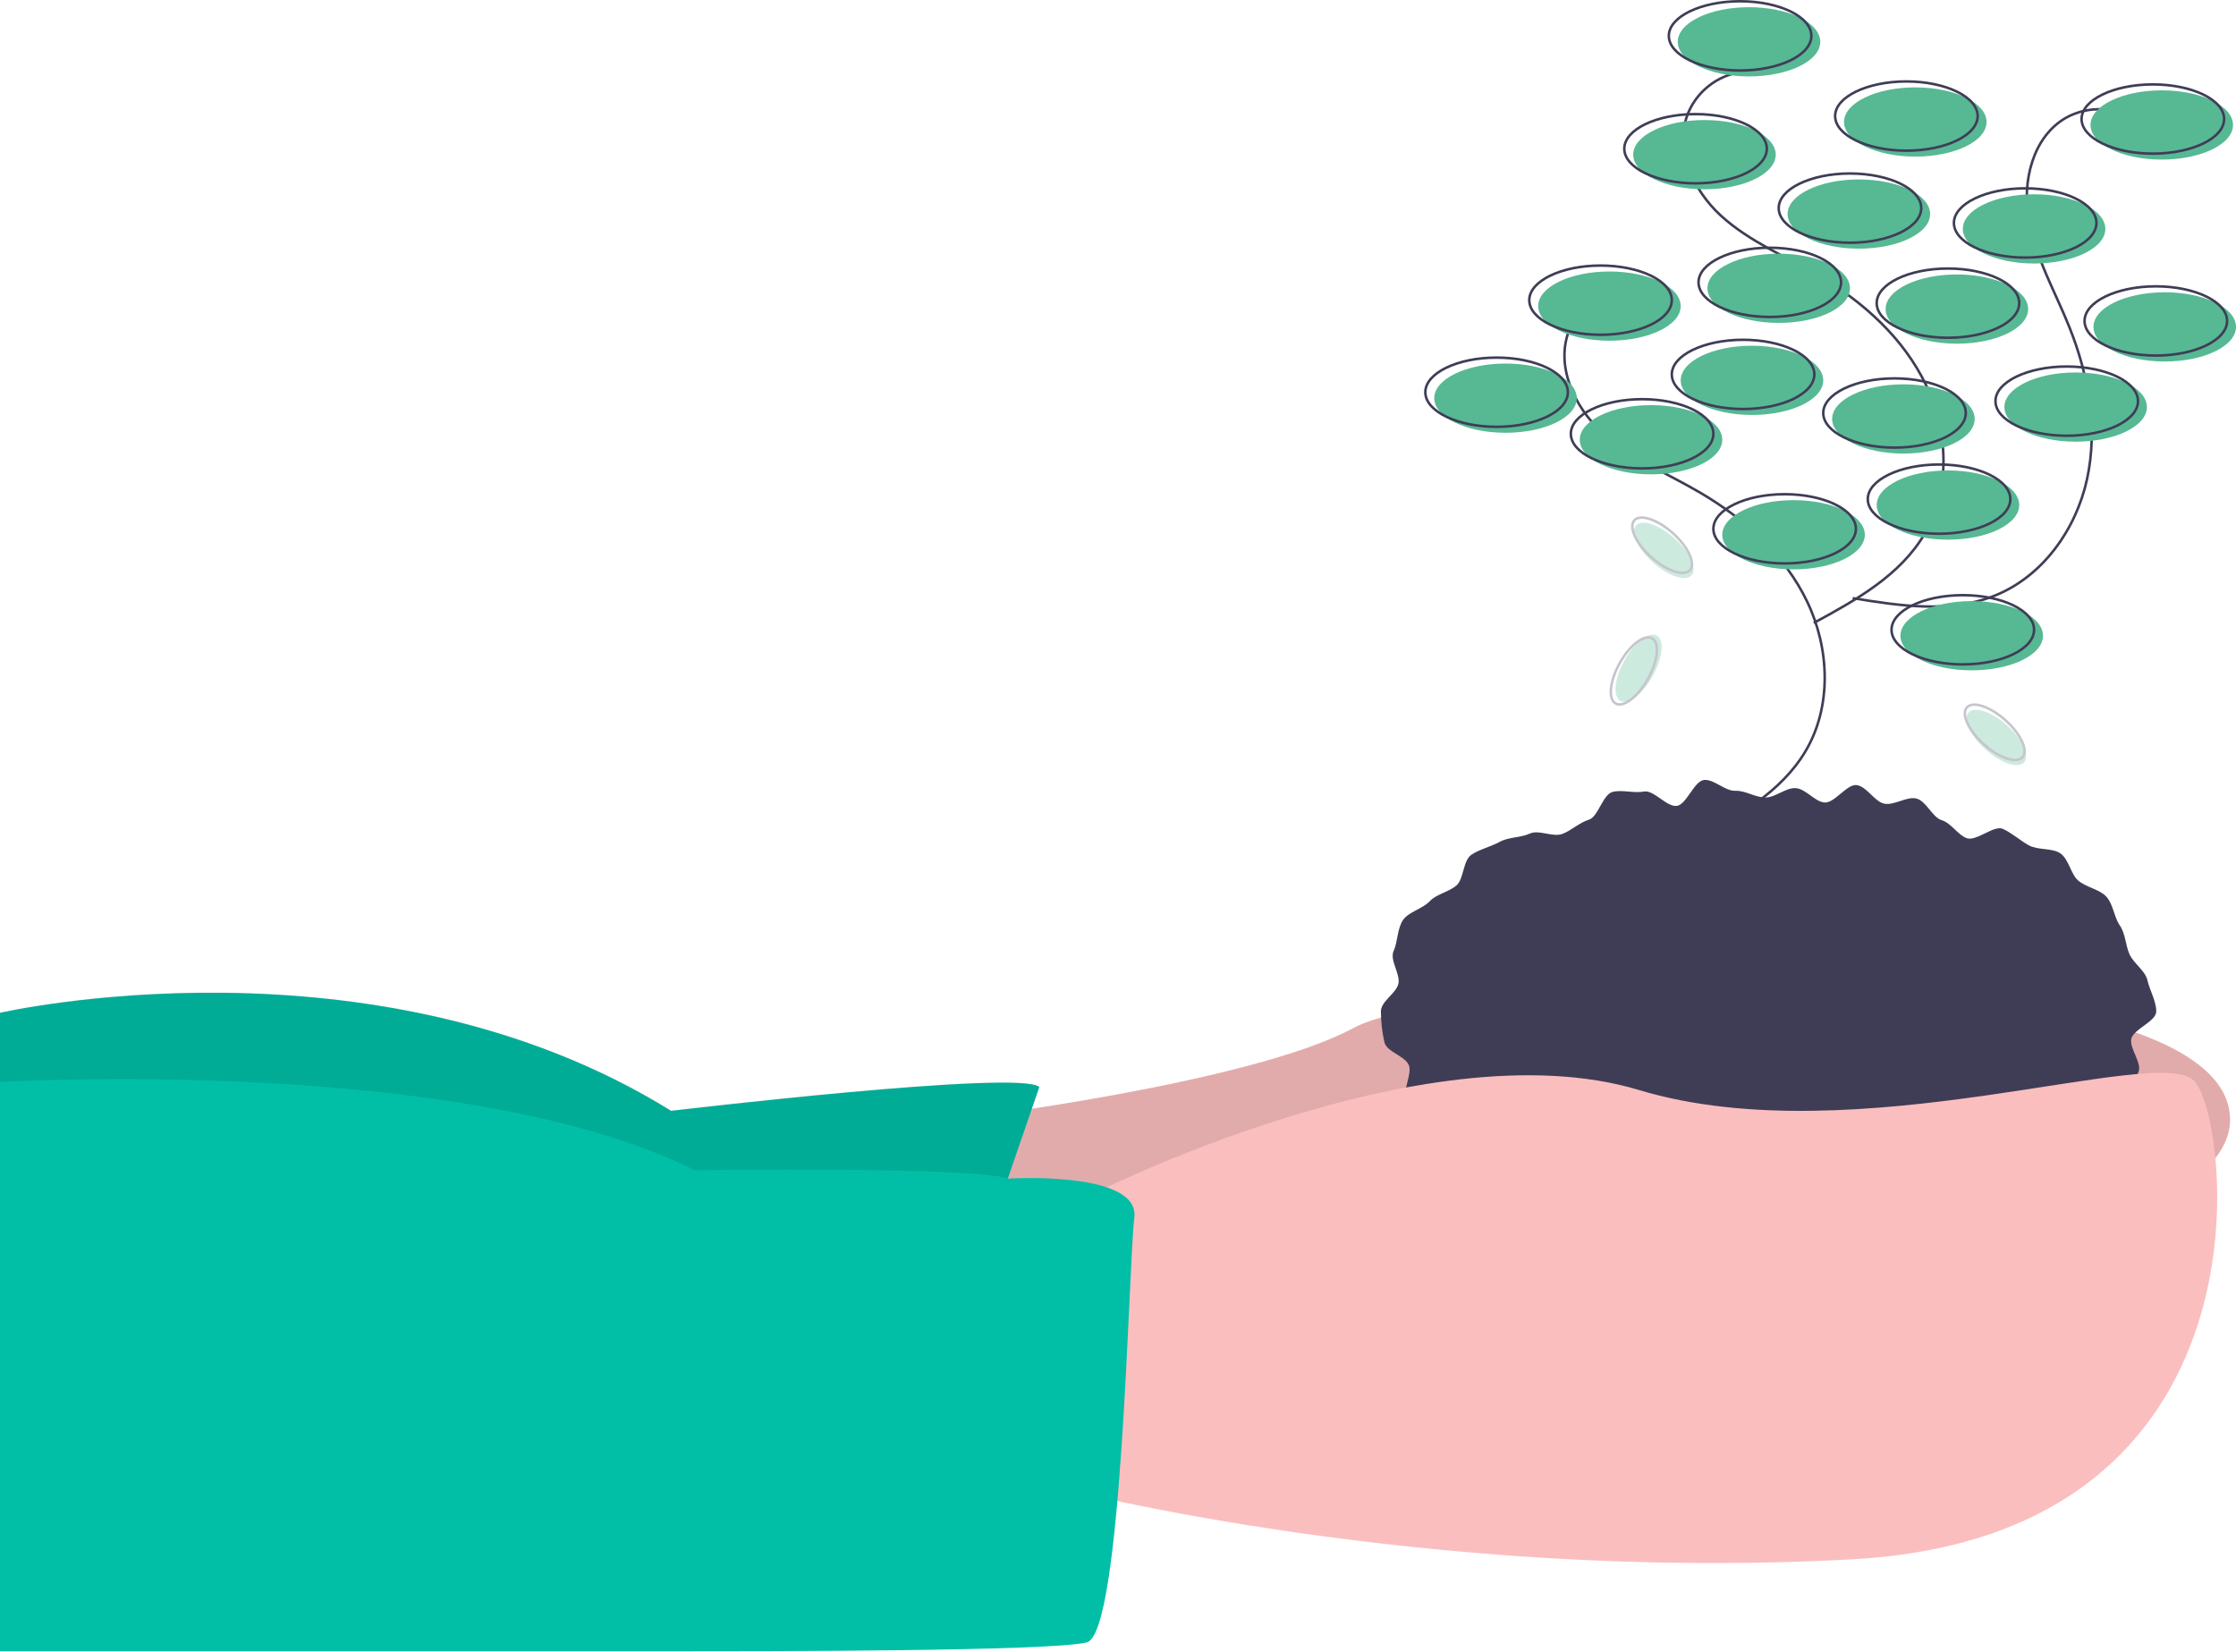
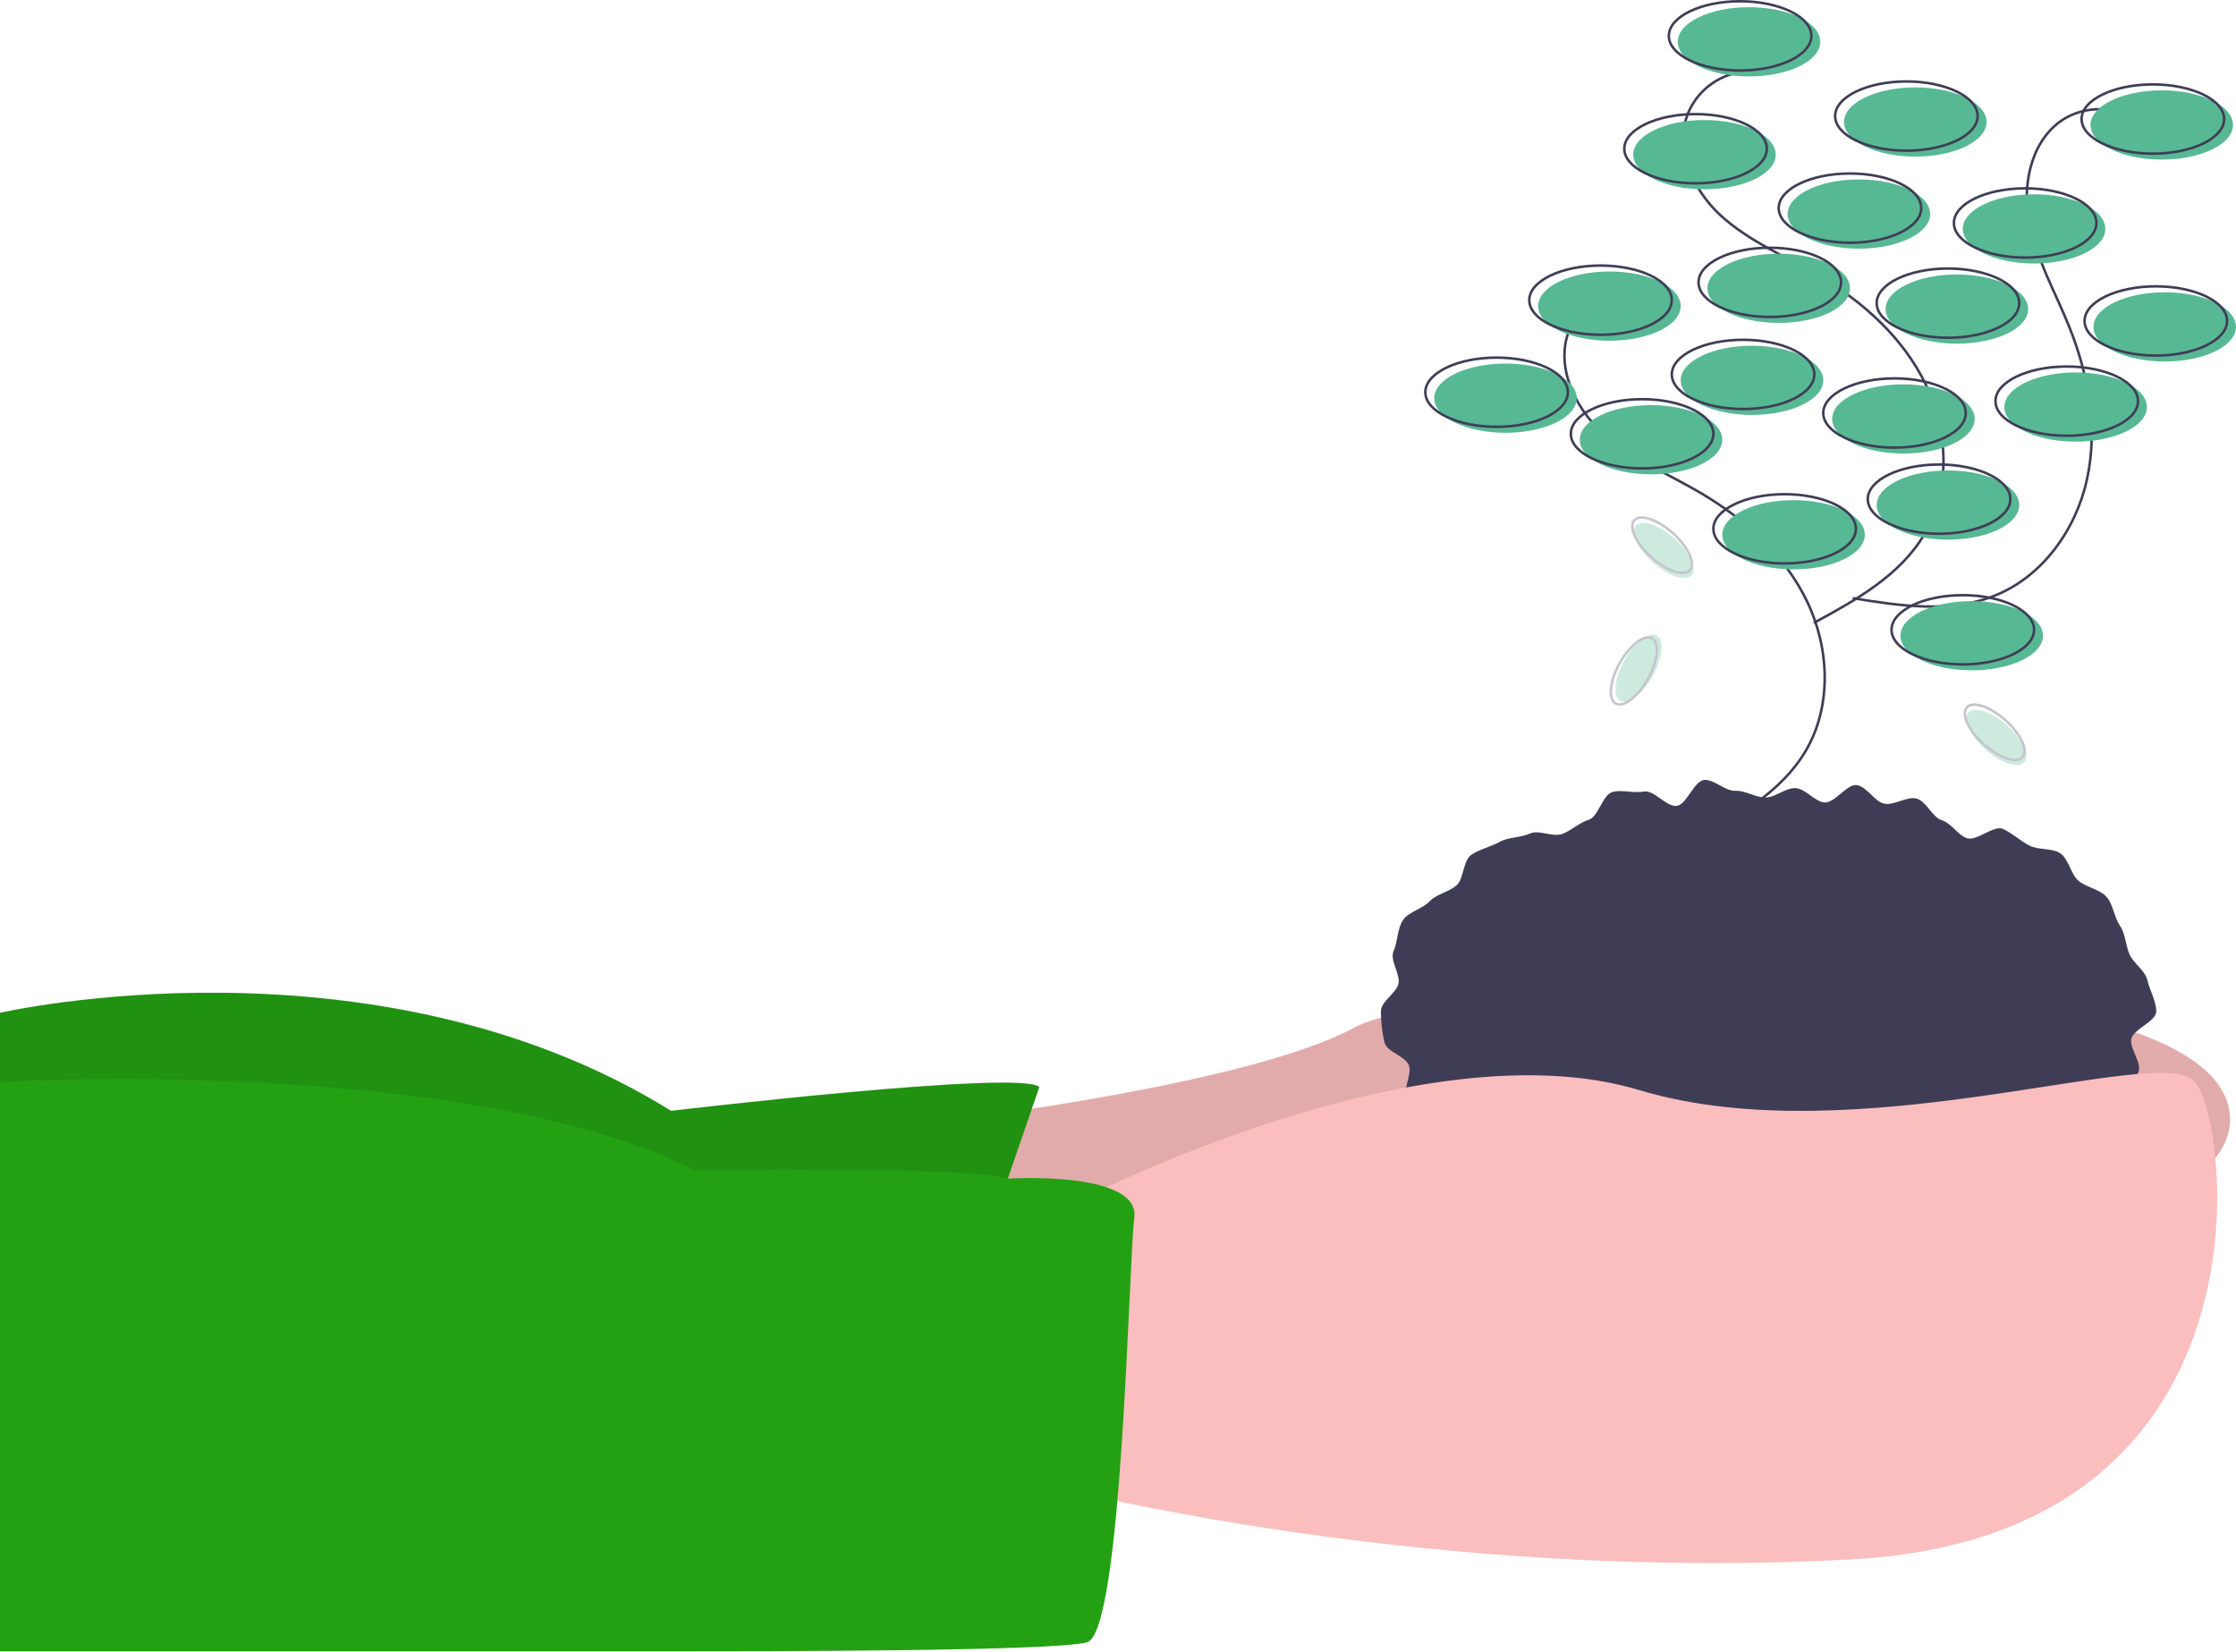
<svg xmlns="http://www.w3.org/2000/svg" id="abc544d7-1a04-40cc-926f-7ea71d989639" data-name="Layer 1" width="886" height="654.301" viewBox="0 0 886 654.301">
  <path d="M534.697,566.284s117.663-14.12,158.845-36.475,347.105-32.946,347.105,36.475S688.835,666.298,688.835,666.298L504.105,655.708Z" transform="translate(-157 -122.5995)" fill="#fbbebe" />
  <path d="M534.697,566.284s117.663-14.12,158.845-36.475,347.105-32.946,347.105,36.475S688.835,666.298,688.835,666.298L504.105,655.708Z" transform="translate(-157 -122.5995)" opacity="0.1" />
-   <path d="M568.819,553.341l-24.709,71.774L157,629.822V523.926s148.255-34.122,265.918,38.829C422.918,562.754,561.76,546.282,568.819,553.341Z" transform="translate(-157 -122.5995)" fill="#00bfa6" />
+   <path d="M568.819,553.341l-24.709,71.774L157,629.822V523.926s148.255-34.122,265.918,38.829C422.918,562.754,561.76,546.282,568.819,553.341Z" transform="translate(-157 -122.5995)" fill="#24a113" />
  <path d="M568.819,553.226,544.11,625,157,629.707V523.81s148.255-34.122,265.918,38.829C422.918,562.639,561.76,546.166,568.819,553.226Z" transform="translate(-157 -122.5995)" opacity="0.1" />
  <path d="M1011.404,523.337c0,4.01-8.993,6.987-9.877,10.856-.877,3.837,4.466,9.672,2.775,13.336a72.563,72.563,0,0,1-6.172,10.733c-2.215,3.171-9.057,2.708-11.862,5.682a94.319,94.319,0,0,1-8.712,7.576c-2.977,2.476-7.01,2.995-10.395,5.274-3.219,2.167-2.829,10.116-6.389,12.089-3.402,1.886-8.61.369-12.3,2.064-3.542,1.627-5.41,7.511-9.197,8.95-3.652,1.388-8.173.79-12.034,1.992-3.737,1.163-7.918.974-11.834,1.954-3.803.951-6.707,6.651-10.662,7.419-3.854.749-8.371-1.248-12.356-.681-3.892.554-8.418-4.372-12.421-3.999-3.918.365-7.611,2.645-11.624,2.829-3.935.181-7.825,1.914-11.839,1.914-4.013,0-8.155,3.765-12.089,3.585-4.013-.184-7.646-5.891-11.564-6.256-4.004-.373-8.779,5.589-12.671,5.035-3.985-.567-7.141-6.402-10.995-7.151-3.957-.769-9.067,3.402-12.87,2.451-3.916-.979-6.241-7.768-9.978-8.931-3.861-1.202-8.647.426-12.299-.962-3.788-1.439-8.402-1.208-11.944-2.835-3.69-1.695-6.339-5.706-9.742-7.591-3.56-1.973-5.202-6.867-8.421-9.035-3.385-2.279-8.543-1.988-11.52-4.464-3.143-2.614-9.032-2.75-11.684-5.563-2.805-2.974-3.94-7.969-6.155-11.141-2.333-3.34,2.245-10.403.617-13.933-1.69-3.664-8.756-5.152-9.632-8.989a56.435,56.435,0,0,1-1.384-12.207c0-4.01,6.043-7.075,6.927-10.943.877-3.837-3.571-9.348-1.88-13.012,1.629-3.531,1.421-8.959,3.754-12.3,2.215-3.171,7.742-4.415,10.548-7.389,2.652-2.812,7.4-3.596,10.543-6.21,2.977-2.476,2.598-9.942,5.983-12.221,3.219-2.167,7.712-3.156,11.273-5.129,3.402-1.886,8.217-1.568,11.907-3.263,3.542-1.627,9.091,1.579,12.877.14,3.652-1.388,6.614-4.421,10.476-5.623,3.737-1.163,5.493-10.035,9.409-11.014,3.803-.951,8.481.628,12.437-.141,3.854-.749,9.04,6.251,13.025,5.684,3.892-.554,6.802-9.898,10.806-10.27,3.918-.365,8.337,4.475,12.349,4.29,3.935-.181,7.886,2.655,11.9,2.655,4.013,0,8.012-3.892,11.946-3.711,4.013.184,7.551,5.327,11.469,5.692,4.004.373,8.919-7.45,12.811-6.896,3.985.567,7.064,6.614,10.918,7.363,3.957.769,8.912-2.986,12.716-2.034,3.916.979,6.273,7.407,10.01,8.57,3.861,1.202,6.24,5.736,9.892,7.124,3.788,1.439,10.823-5.294,14.366-3.667,3.69,1.695,6.878,4.628,10.28,6.514,3.56,1.973,9.22.981,12.439,3.148,3.385,2.279,4.218,8.398,7.195,10.874,3.143,2.614,8.327,3.401,10.98,6.213,2.805,2.974,3.195,8.304,5.41,11.476,2.333,3.34,2.26,7.969,3.888,11.499,1.69,3.664,6.202,6.435,7.078,10.271C1008.786,514.895,1011.404,519.328,1011.404,523.337Z" transform="translate(-157 -122.5995)" fill="#3f3d56" />
  <path d="M587.645,596.877S720.604,528.632,806.498,554.518s205.91-18.826,220.029-3.53,34.122,180.024-135.312,189.437-314.159-28.239-314.159-28.239Z" transform="translate(-157 -122.5995)" fill="#fbbebe" />
-   <path d="M556.334,589.609S608.825,586.287,606.471,605.113s-4.707,164.728-18.826,168.258-125.899,3.53-171.788,3.53H157V551.326s183.554-10.928,275.331,34.961C432.331,586.287,542.672,584.694,556.334,589.609Z" transform="translate(-157 -122.5995)" fill="#00bfa6" />
+   <path d="M556.334,589.609S608.825,586.287,606.471,605.113s-4.707,164.728-18.826,168.258-125.899,3.53-171.788,3.53H157V551.326s183.554-10.928,275.331,34.961C432.331,586.287,542.672,584.694,556.334,589.609Z" transform="translate(-157 -122.5995)" fill="#24a113" />
  <path d="M802.239,236.779a27.041,27.041,0,0,0-23.309,16.297c-5.828,14.089,1.676,30.638,12.942,40.912s25.737,16.146,38.886,23.865c17.661,10.368,33.53,24.76,42.367,43.234s9.776,41.359-.611,59.008c-9.641,16.381-27.171,26.186-43.891,35.228" transform="translate(-157 -122.5995)" fill="none" stroke="#3f3d56" stroke-miterlimit="10" />
  <path d="M849.304,150.885a27.041,27.041,0,0,0-23.309,16.297c-5.828,14.089,1.676,30.638,12.942,40.912s25.737,16.146,38.886,23.865c17.661,10.368,33.53,24.76,42.367,43.234s9.776,41.359-.611,59.008c-9.641,16.381-27.171,26.186-43.891,35.228" transform="translate(-157 -122.5995)" fill="none" stroke="#3f3d56" stroke-miterlimit="10" />
  <path d="M1004.051,170.64a27.041,27.041,0,0,0-28.408-1.382c-13.233,7.572-17.431,25.252-14.812,40.272s10.467,28.523,16.138,42.675c7.618,19.009,11.356,40.104,7.034,60.122s-17.588,38.688-36.606,46.285c-17.652,7.051-37.515,4.072-56.271.987" transform="translate(-157 -122.5995)" fill="none" stroke="#3f3d56" stroke-miterlimit="10" />
  <ellipse cx="710.683" cy="211.889" rx="28.239" ry="13.716" fill="#57b894" />
  <ellipse cx="707.153" cy="209.536" rx="28.239" ry="13.716" fill="none" stroke="#3f3d56" stroke-miterlimit="10" />
  <ellipse cx="771.867" cy="200.123" rx="28.239" ry="13.716" fill="#57b894" />
  <ellipse cx="768.337" cy="197.77" rx="28.239" ry="13.716" fill="none" stroke="#3f3d56" stroke-miterlimit="10" />
  <ellipse cx="781.28" cy="251.895" rx="28.239" ry="13.716" fill="#57b894" />
  <ellipse cx="777.75" cy="249.541" rx="28.239" ry="13.716" fill="none" stroke="#3f3d56" stroke-miterlimit="10" />
  <ellipse cx="775.397" cy="122.466" rx="28.239" ry="13.716" fill="#57b894" />
  <ellipse cx="771.867" cy="120.113" rx="28.239" ry="13.716" fill="none" stroke="#3f3d56" stroke-miterlimit="10" />
  <ellipse cx="704.799" cy="114.229" rx="28.239" ry="13.716" fill="#57b894" />
  <ellipse cx="701.27" cy="111.876" rx="28.239" ry="13.716" fill="none" stroke="#3f3d56" stroke-miterlimit="10" />
  <ellipse cx="736.568" cy="84.814" rx="28.239" ry="13.716" fill="#57b894" />
  <ellipse cx="733.039" cy="82.46" rx="28.239" ry="13.716" fill="none" stroke="#3f3d56" stroke-miterlimit="10" />
  <ellipse cx="805.989" cy="90.697" rx="28.239" ry="13.716" fill="#57b894" />
  <ellipse cx="802.46" cy="88.344" rx="28.239" ry="13.716" fill="none" stroke="#3f3d56" stroke-miterlimit="10" />
  <ellipse cx="857.761" cy="129.526" rx="28.239" ry="13.716" fill="#57b894" />
  <ellipse cx="854.231" cy="127.172" rx="28.239" ry="13.716" fill="none" stroke="#3f3d56" stroke-miterlimit="10" />
  <ellipse cx="675.384" cy="61.281" rx="28.239" ry="13.716" fill="#57b894" />
  <ellipse cx="671.854" cy="58.928" rx="28.239" ry="13.716" fill="none" stroke="#3f3d56" stroke-miterlimit="10" />
  <ellipse cx="693.033" cy="16.569" rx="28.239" ry="13.716" fill="#57b894" />
  <ellipse cx="689.503" cy="14.216" rx="28.239" ry="13.716" fill="none" stroke="#3f3d56" stroke-miterlimit="10" />
  <ellipse cx="856.584" cy="49.515" rx="28.239" ry="13.716" fill="#57b894" />
  <ellipse cx="853.054" cy="47.162" rx="28.239" ry="13.716" fill="none" stroke="#3f3d56" stroke-miterlimit="10" />
  <ellipse cx="596.55" cy="157.765" rx="28.239" ry="13.716" fill="#57b894" />
  <ellipse cx="593.02" cy="155.411" rx="28.239" ry="13.716" fill="none" stroke="#3f3d56" stroke-miterlimit="10" />
  <ellipse cx="694.21" cy="150.705" rx="28.239" ry="13.716" fill="#57b894" />
  <ellipse cx="690.68" cy="148.352" rx="28.239" ry="13.716" fill="none" stroke="#3f3d56" stroke-miterlimit="10" />
  <ellipse cx="822.462" cy="161.294" rx="28.239" ry="13.716" fill="#57b894" />
  <ellipse cx="818.932" cy="158.941" rx="28.239" ry="13.716" fill="none" stroke="#3f3d56" stroke-miterlimit="10" />
  <ellipse cx="754.218" cy="166.001" rx="28.239" ry="13.716" fill="#57b894" />
  <ellipse cx="750.688" cy="163.648" rx="28.239" ry="13.716" fill="none" stroke="#3f3d56" stroke-miterlimit="10" />
  <ellipse cx="758.924" cy="48.338" rx="28.239" ry="13.716" fill="#57b894" />
  <ellipse cx="755.394" cy="45.985" rx="28.239" ry="13.716" fill="none" stroke="#3f3d56" stroke-miterlimit="10" />
  <ellipse cx="637.732" cy="121.289" rx="28.239" ry="13.716" fill="#57b894" />
  <ellipse cx="634.202" cy="118.936" rx="28.239" ry="13.716" fill="none" stroke="#3f3d56" stroke-miterlimit="10" />
  <ellipse cx="654.205" cy="174.237" rx="28.239" ry="13.716" fill="#57b894" />
  <ellipse cx="650.675" cy="171.884" rx="28.239" ry="13.716" fill="none" stroke="#3f3d56" stroke-miterlimit="10" />
  <g opacity="0.3">
    <ellipse cx="806.269" cy="387.365" rx="14.794" ry="6.407" transform="translate(-82.2221 779.5881) rotate(-60.79941)" fill="#57b894" />
    <ellipse cx="804.407" cy="388.443" rx="14.794" ry="6.407" transform="translate(-84.11655 778.515) rotate(-60.79941)" fill="none" stroke="#3f3d56" stroke-miterlimit="10" />
  </g>
  <g opacity="0.3">
    <ellipse cx="948.032" cy="414.816" rx="6.407" ry="14.794" transform="translate(-150.3063 722.0064) rotate(-48.17218)" fill="#57b894" />
    <ellipse cx="947.387" cy="412.764" rx="6.407" ry="14.794" transform="translate(-148.9918 720.8422) rotate(-48.17218)" fill="none" stroke="#3f3d56" stroke-miterlimit="10" />
  </g>
  <g opacity="0.3">
    <ellipse cx="816.25" cy="340.689" rx="6.407" ry="14.794" transform="translate(-138.9674 599.1163) rotate(-48.17218)" fill="#57b894" />
    <ellipse cx="815.605" cy="338.636" rx="6.407" ry="14.794" transform="translate(-137.6529 597.9521) rotate(-48.17218)" fill="none" stroke="#3f3d56" stroke-miterlimit="10" />
  </g>
</svg>
